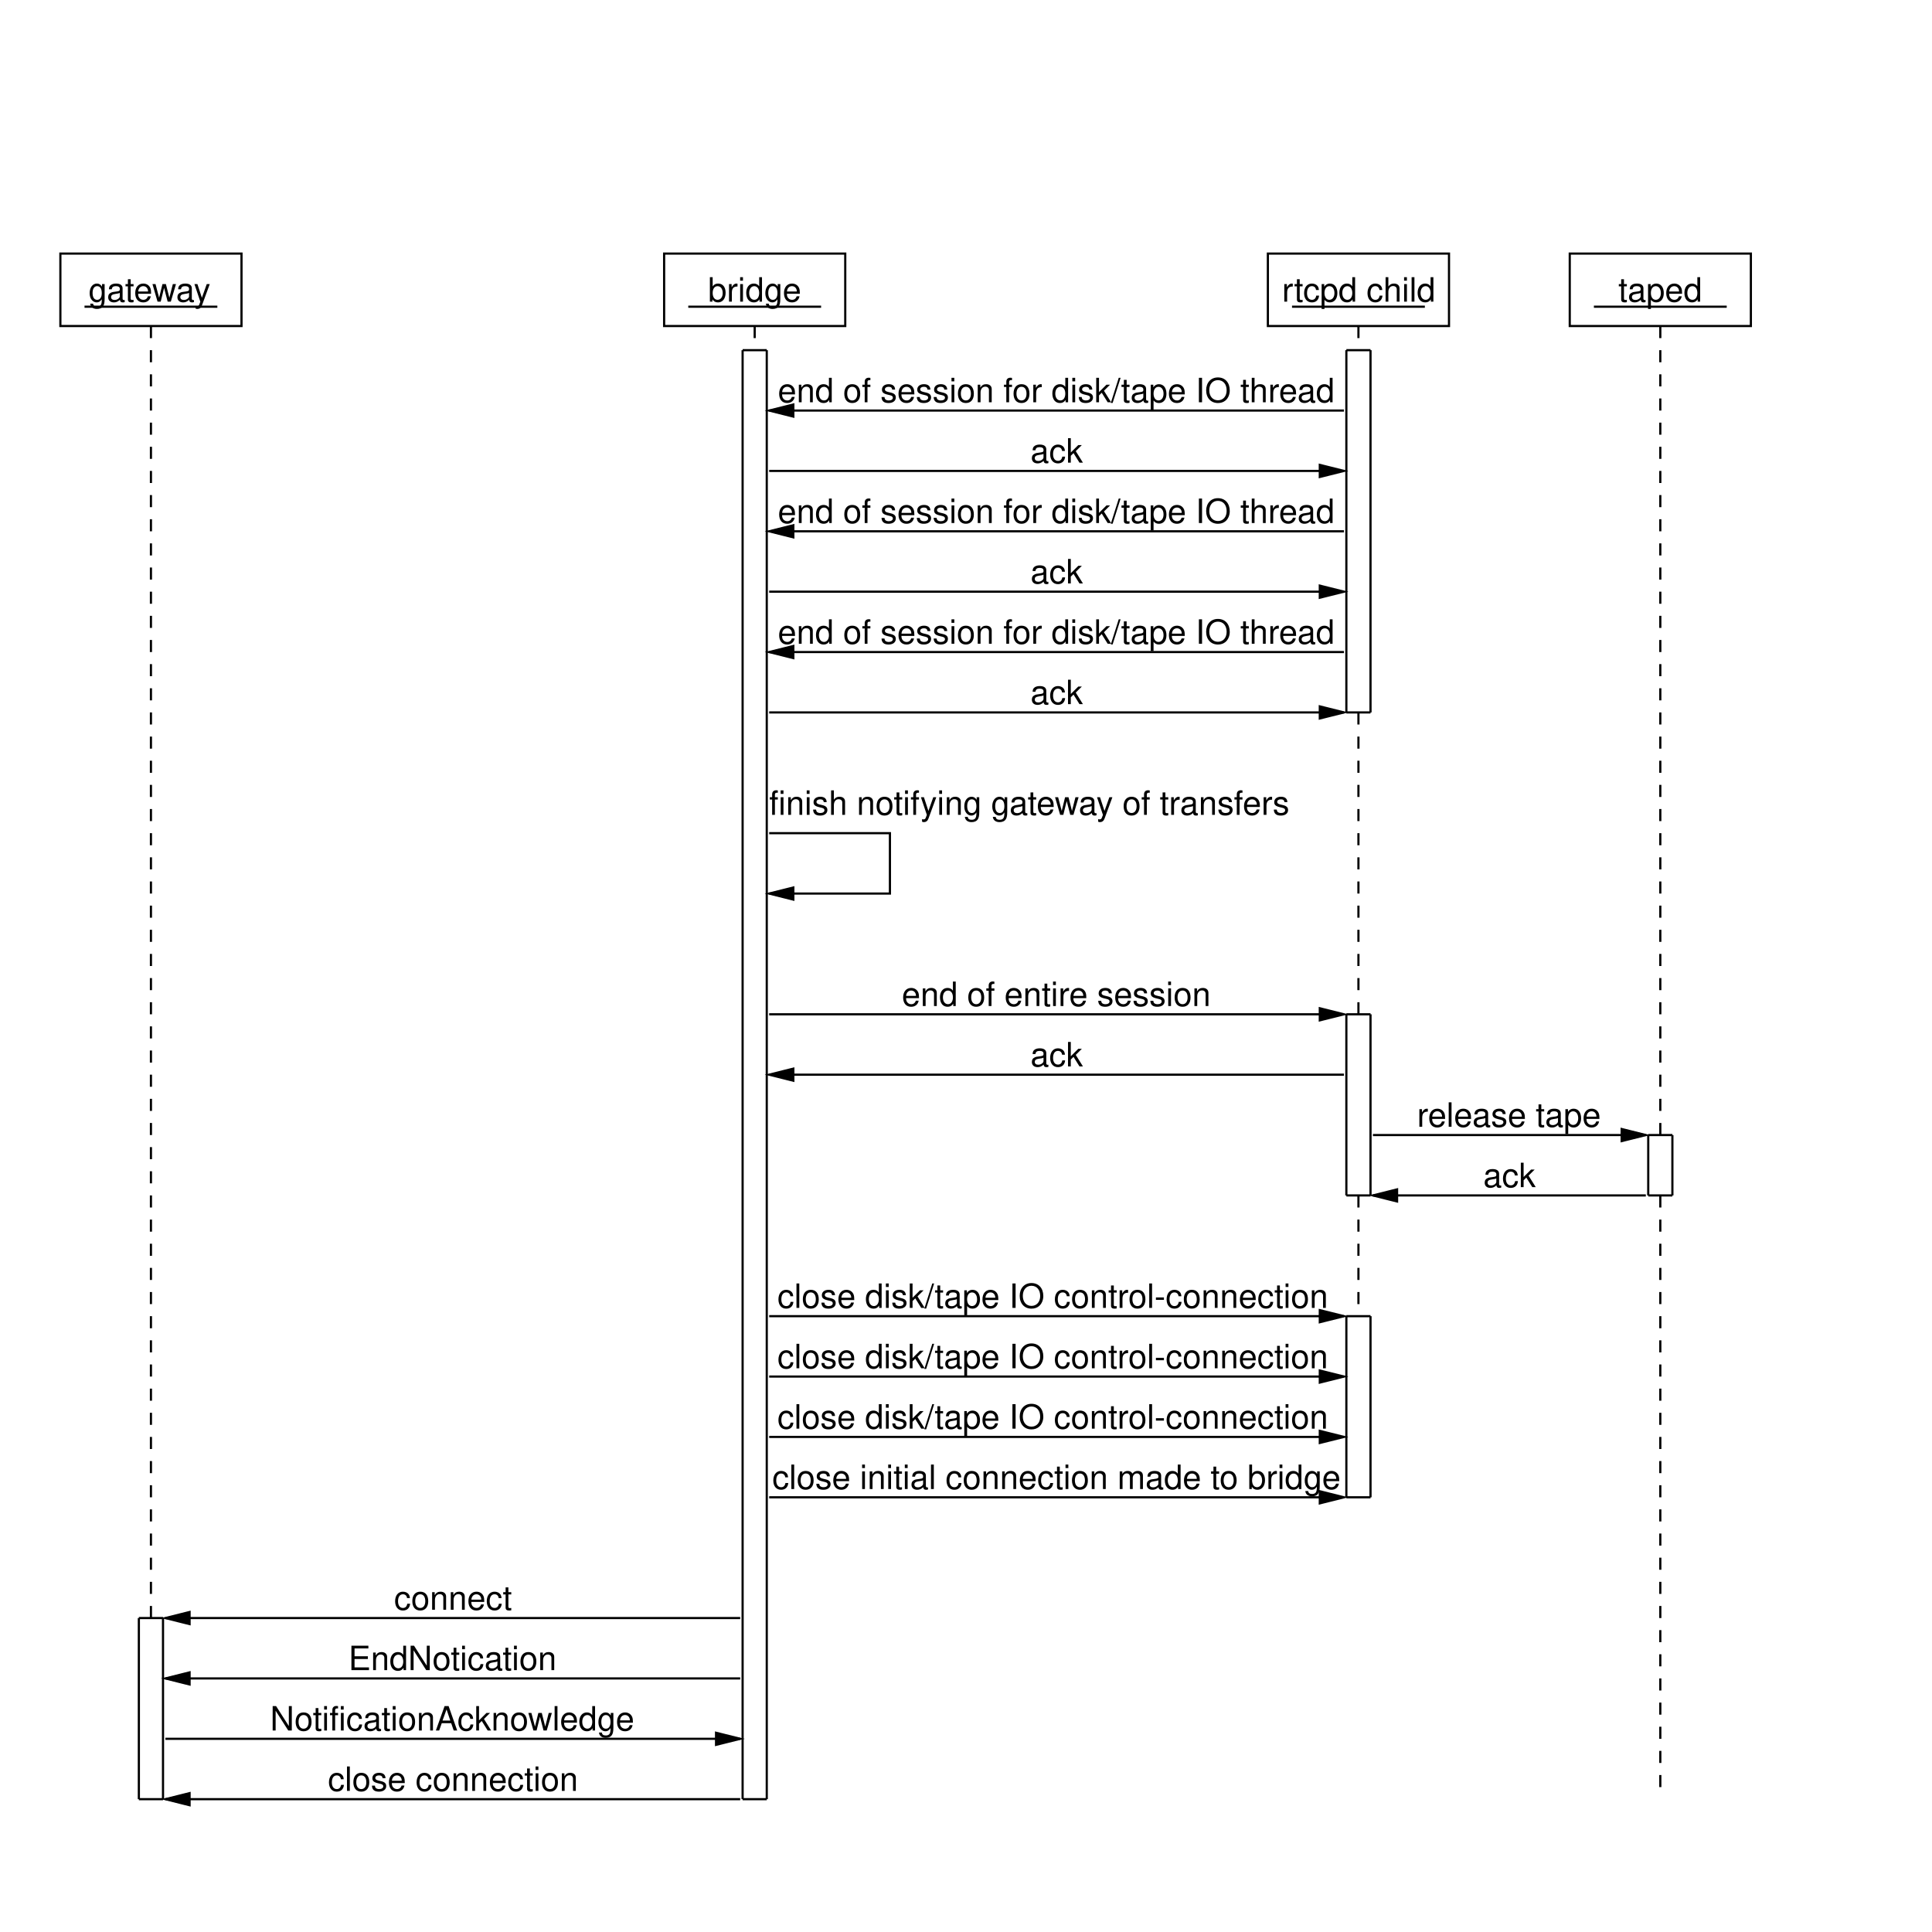
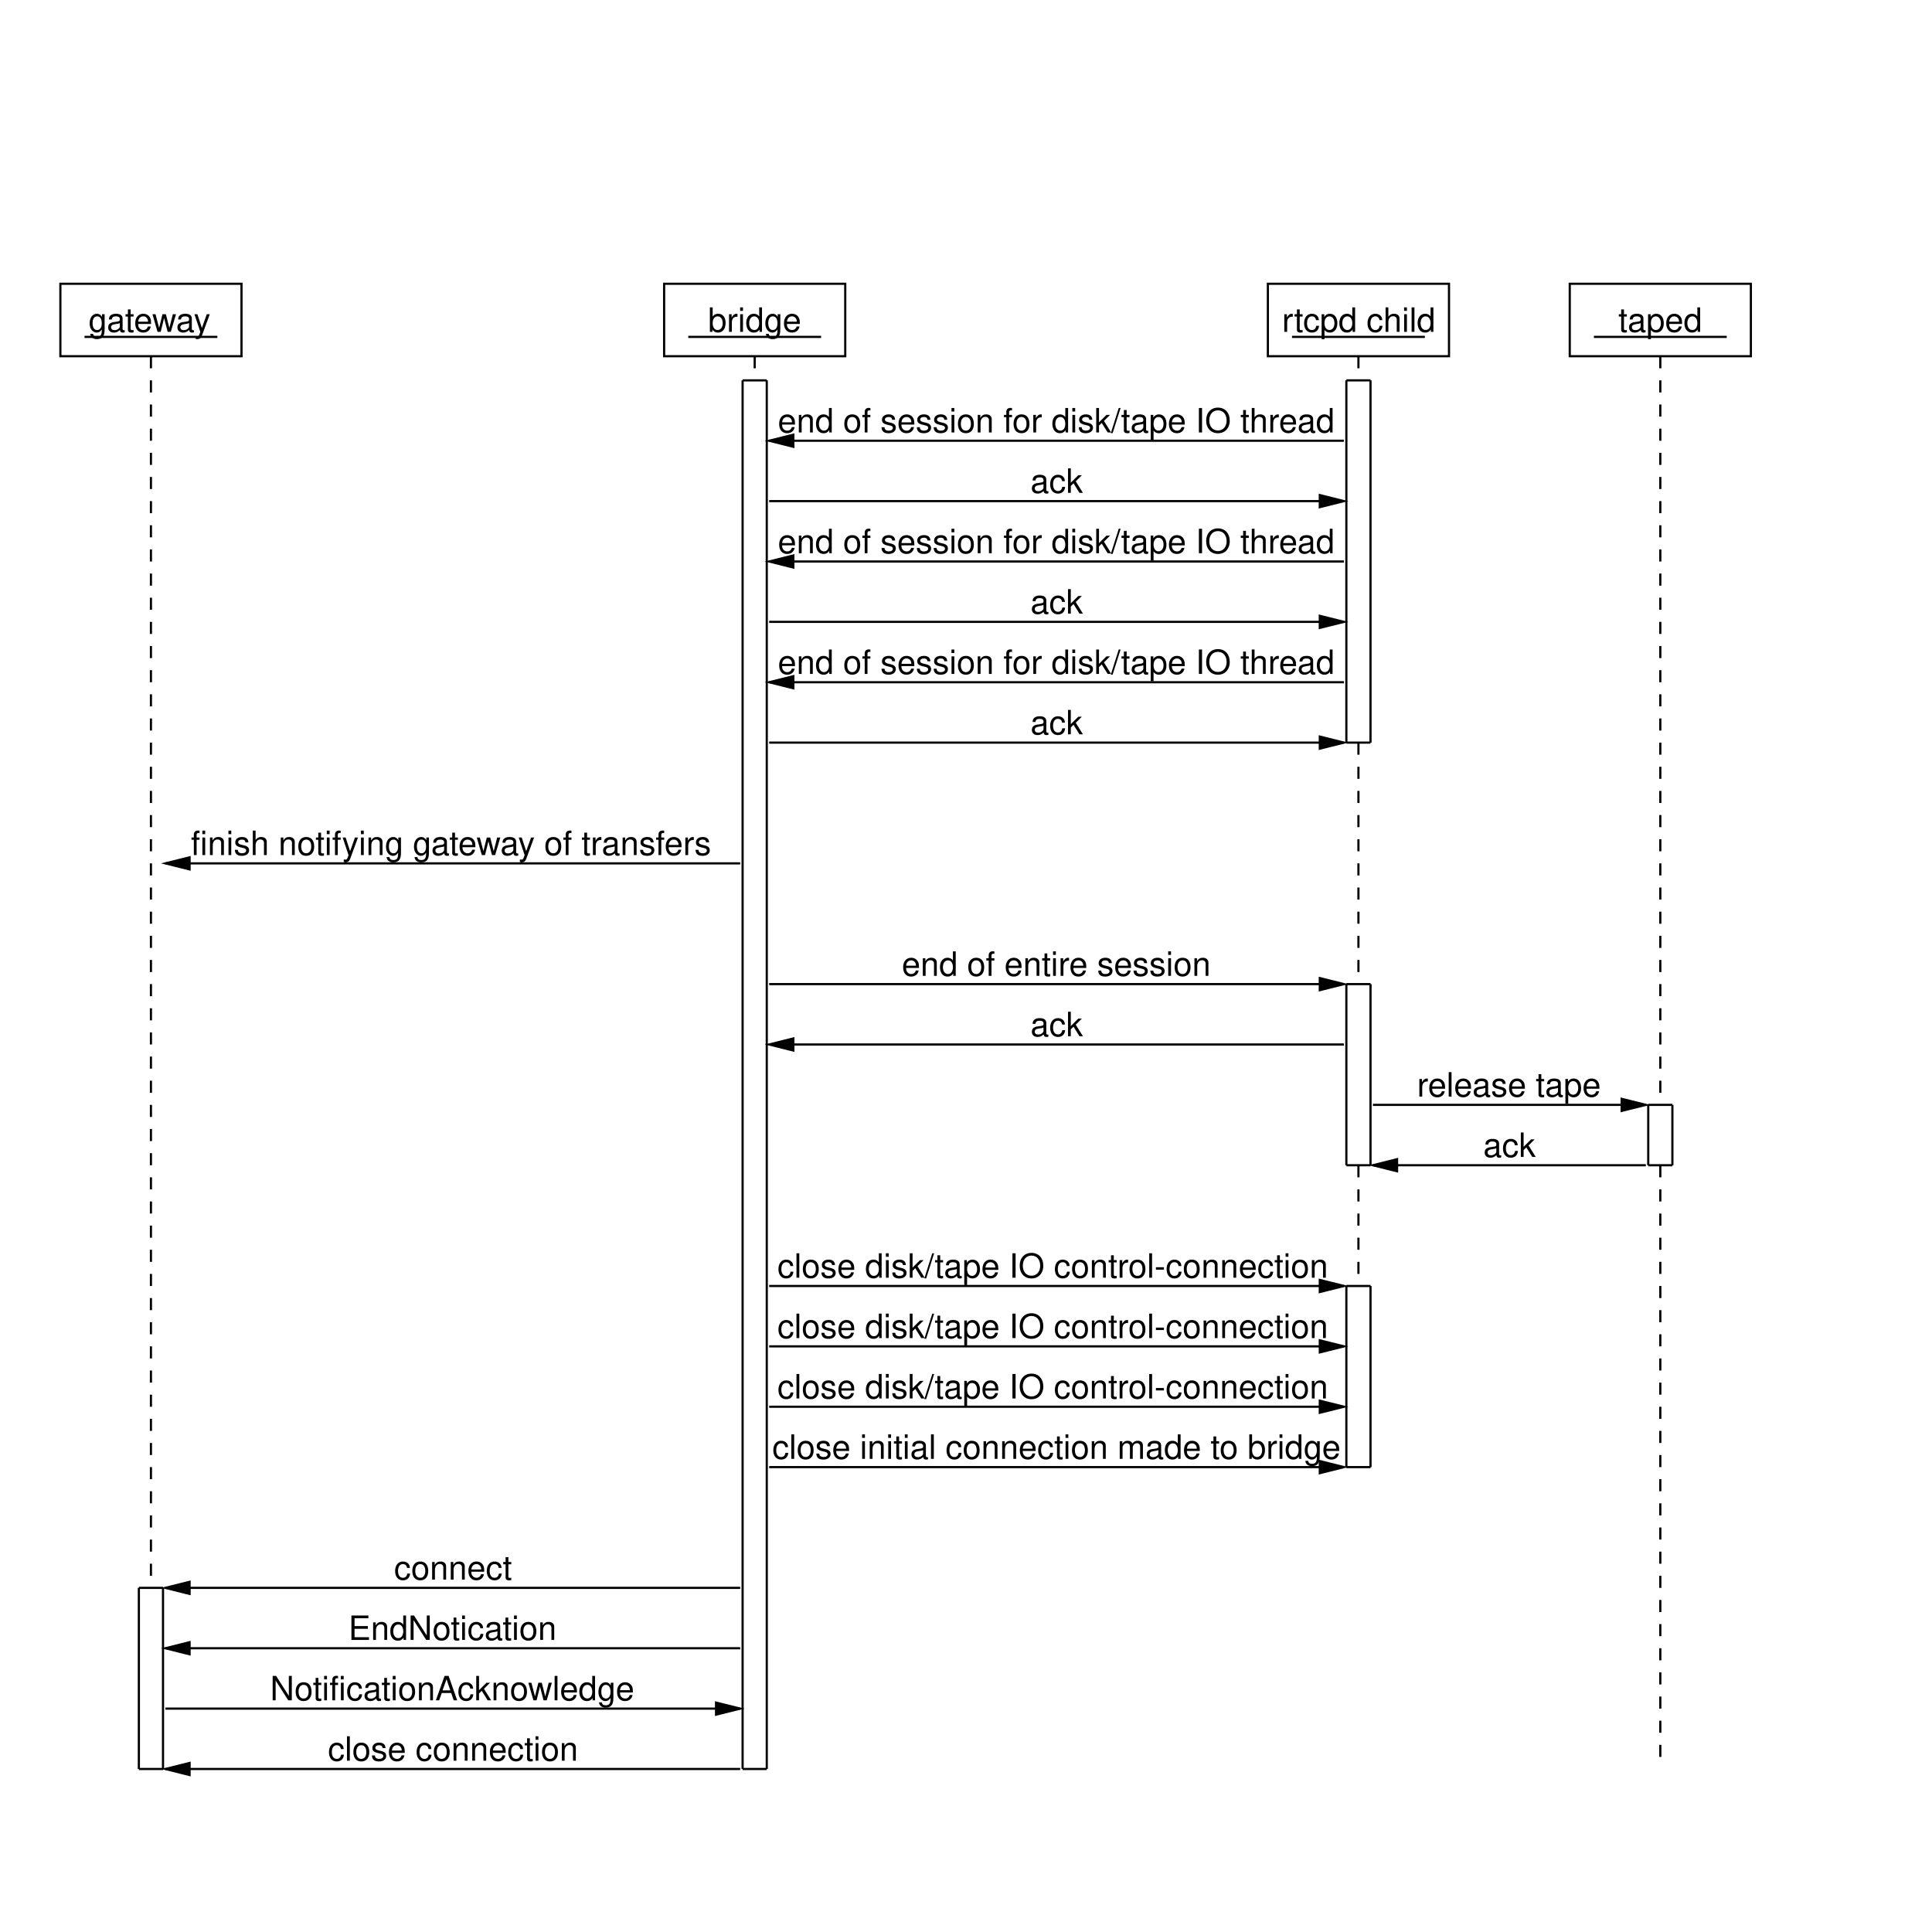
<svg xmlns="http://www.w3.org/2000/svg" version="1.1" baseProfile="full" id="body" width="8in" height="8in" viewBox="0 0 1 1" preserveAspectRatio="none">
  <rect id="background" x="0" y="0" width="1" height="1" stroke="none" fill="white" />
-   <g id="content" transform="translate(0.078125,0.06875) scale(1,-1) scale(0.125) " xml:space="preserve" stroke="black" stroke-linecap="butt" stroke-linejoin="miter" stroke-miterlimit="10.433" stroke-dasharray="none" stroke-dashoffset="0" stroke-opacity="1" fill="none" fill-rule="evenodd" fill-opacity="1" font-style="normal" font-variant="normal" font-weight="normal" font-stretch="normal" font-size-adjust="none" letter-spacing="normal" word-spacing="normal" text-anchor="start">
+   <g id="content" transform="translate(0.078125,0.084375) scale(1,-1) scale(0.125) " xml:space="preserve" stroke="black" stroke-linecap="butt" stroke-linejoin="miter" stroke-miterlimit="10.433" stroke-dasharray="none" stroke-dashoffset="0" stroke-opacity="1" fill="none" fill-rule="evenodd" fill-opacity="1" font-style="normal" font-variant="normal" font-weight="normal" font-stretch="normal" font-size-adjust="none" letter-spacing="normal" word-spacing="normal" text-anchor="start">
    <rect x="-0.375" y="-0.8" width="0.75" height="0.3" stroke-width="0.009" />
    <text transform="translate(-0.25861,-0.69903) scale(1,-1) scale(0.0069444) " font-family="Helvetica,sans-serif" font-size="20px" stroke="none" fill="black">gateway</text>
    <line x1="-0.275" y1="-0.72" x2="0.275" y2="-0.72" stroke-width="0.009" />
    <rect x="2.125" y="-0.8" width="0.75" height="0.3" stroke-width="0.009" />
    <text transform="translate(2.307,-0.69903) scale(1,-1) scale(0.0069444) " font-family="Helvetica,sans-serif" font-size="20px" stroke="none" fill="black">bridge</text>
    <line x1="2.225" y1="-0.72" x2="2.775" y2="-0.72" stroke-width="0.009" />
    <rect x="4.625" y="-0.8" width="0.75" height="0.3" stroke-width="0.009" />
    <text transform="translate(4.6835,-0.69903) scale(1,-1) scale(0.0069444) " font-family="Helvetica,sans-serif" font-size="20px" stroke="none" fill="black">rtcpd child</text>
    <line x1="4.725" y1="-0.72" x2="5.275" y2="-0.72" stroke-width="0.009" />
    <rect x="5.875" y="-0.8" width="0.75" height="0.3" stroke-width="0.009" />
    <text transform="translate(6.0762,-0.69903) scale(1,-1) scale(0.0069444) " font-family="Helvetica,sans-serif" font-size="20px" stroke="none" fill="black">taped</text>
    <line x1="5.975" y1="-0.72" x2="6.525" y2="-0.72" stroke-width="0.009" />
    <line x1="5" y1="-0.8" x2="5" y2="-0.9" stroke-width="0.009" stroke-dasharray="0.05, 0.05" />
    <line x1="4.95" y1="-0.9" x2="5.05" y2="-0.9" stroke-width="0.009" />
    <line x1="2.5" y1="-0.8" x2="2.5" y2="-0.9" stroke-width="0.009" stroke-dasharray="0.05, 0.05" />
    <line x1="2.45" y1="-0.9" x2="2.55" y2="-0.9" stroke-width="0.009" />
    <line x1="4.94" y1="-1.15" x2="2.56" y2="-1.15" stroke-width="0.009" />
    <polygon points="2.66,-1.175 2.56,-1.15 2.66,-1.125 " stroke-width="0.009" fill="black" />
    <text transform="translate(2.5958,-1.1157) scale(1,-1) scale(0.0069444) " font-family="Helvetica,sans-serif" font-size="20px" stroke="none" fill="black">end of session for disk/tape IO thread</text>
    <text transform="translate(3.7307,-1.2824) scale(1,-1) scale(0.0069444) " font-family="Helvetica,sans-serif" font-size="20px" stroke="none" fill="black"> </text>
    <line x1="2.56" y1="-1.4" x2="4.94" y2="-1.4" stroke-width="0.009" />
    <polygon points="4.84,-1.375 4.94,-1.4 4.84,-1.425 " stroke-width="0.009" fill="black" />
    <text transform="translate(3.6419,-1.3657) scale(1,-1) scale(0.0069444) " font-family="Helvetica,sans-serif" font-size="20px" stroke="none" fill="black">ack</text>
    <text transform="translate(3.7307,-1.5324) scale(1,-1) scale(0.0069444) " font-family="Helvetica,sans-serif" font-size="20px" stroke="none" fill="black"> </text>
    <line x1="4.94" y1="-1.65" x2="2.56" y2="-1.65" stroke-width="0.009" />
    <polygon points="2.66,-1.675 2.56,-1.65 2.66,-1.625 " stroke-width="0.009" fill="black" />
    <text transform="translate(2.5958,-1.6157) scale(1,-1) scale(0.0069444) " font-family="Helvetica,sans-serif" font-size="20px" stroke="none" fill="black">end of session for disk/tape IO thread</text>
    <text transform="translate(3.7307,-1.7824) scale(1,-1) scale(0.0069444) " font-family="Helvetica,sans-serif" font-size="20px" stroke="none" fill="black"> </text>
    <line x1="2.56" y1="-1.9" x2="4.94" y2="-1.9" stroke-width="0.009" />
    <polygon points="4.84,-1.875 4.94,-1.9 4.84,-1.925 " stroke-width="0.009" fill="black" />
    <text transform="translate(3.6419,-1.8657) scale(1,-1) scale(0.0069444) " font-family="Helvetica,sans-serif" font-size="20px" stroke="none" fill="black">ack</text>
    <text transform="translate(3.7307,-2.0324) scale(1,-1) scale(0.0069444) " font-family="Helvetica,sans-serif" font-size="20px" stroke="none" fill="black"> </text>
    <line x1="4.94" y1="-2.15" x2="2.56" y2="-2.15" stroke-width="0.009" />
    <polygon points="2.66,-2.175 2.56,-2.15 2.66,-2.125 " stroke-width="0.009" fill="black" />
    <text transform="translate(2.5958,-2.1157) scale(1,-1) scale(0.0069444) " font-family="Helvetica,sans-serif" font-size="20px" stroke="none" fill="black">end of session for disk/tape IO thread</text>
    <text transform="translate(3.7307,-2.2824) scale(1,-1) scale(0.0069444) " font-family="Helvetica,sans-serif" font-size="20px" stroke="none" fill="black"> </text>
    <line x1="2.56" y1="-2.4" x2="4.94" y2="-2.4" stroke-width="0.009" />
    <polygon points="4.84,-2.375 4.94,-2.4 4.84,-2.425 " stroke-width="0.009" fill="black" />
    <text transform="translate(3.6419,-2.3657) scale(1,-1) scale(0.0069444) " font-family="Helvetica,sans-serif" font-size="20px" stroke="none" fill="black">ack</text>
    <text transform="translate(3.7307,-2.5324) scale(1,-1) scale(0.0069444) " font-family="Helvetica,sans-serif" font-size="20px" stroke="none" fill="black"> </text>
    <line x1="4.95" y1="-0.9" x2="4.95" y2="-2.4" stroke-width="0.009" />
    <line x1="5.05" y1="-0.9" x2="5.05" y2="-2.4" stroke-width="0.009" />
    <line x1="4.95" y1="-2.4" x2="5.05" y2="-2.4" stroke-width="0.009" />
-     <polyline points="2.56,-2.9 3.06,-2.9 3.06,-3.15 2.56,-3.15 " stroke-width="0.009" />
-     <polygon points="2.66,-3.175 2.56,-3.15 2.66,-3.125 " stroke-width="0.009" fill="black" />
-     <text transform="translate(2.56,-2.824) scale(1,-1) scale(0.0069444) " font-family="Helvetica,sans-serif" font-size="20px" stroke="none" fill="black">finish notifying gateway of transfers</text>
-     <text transform="translate(2.5407,-2.9907) scale(1,-1) scale(0.0069444) " font-family="Helvetica,sans-serif" font-size="20px" stroke="none" fill="black"> </text>
-     <text transform="translate(2.5407,-3.1574) scale(1,-1) scale(0.0069444) " font-family="Helvetica,sans-serif" font-size="20px" stroke="none" fill="black"> </text>
-     <text transform="translate(2.5407,-3.324) scale(1,-1) scale(0.0069444) " font-family="Helvetica,sans-serif" font-size="20px" stroke="none" fill="black"> </text>
-     <line x1="2.56" y1="-3.65" x2="4.94" y2="-3.65" stroke-width="0.009" />
-     <polygon points="4.84,-3.625 4.94,-3.65 4.84,-3.675 " stroke-width="0.009" fill="black" />
-     <text transform="translate(3.1092,-3.6157) scale(1,-1) scale(0.0069444) " font-family="Helvetica,sans-serif" font-size="20px" stroke="none" fill="black">end of entire session</text>
+     <line x1="2.44" y1="-2.9" x2="0.06" y2="-2.9" stroke-width="0.009" />
+     <polygon points="0.16,-2.925 0.06,-2.9 0.16,-2.875 " stroke-width="0.009" fill="black" />
+     <text transform="translate(0.16542,-2.8657) scale(1,-1) scale(0.0069444) " font-family="Helvetica,sans-serif" font-size="20px" stroke="none" fill="black">finish notifying gateway of transfers</text>
+     <text transform="translate(1.2307,-3.0324) scale(1,-1) scale(0.0069444) " font-family="Helvetica,sans-serif" font-size="20px" stroke="none" fill="black"> </text>
+     <line x1="2.56" y1="-3.4" x2="4.94" y2="-3.4" stroke-width="0.009" />
+     <polygon points="4.84,-3.375 4.94,-3.4 4.84,-3.425 " stroke-width="0.009" fill="black" />
+     <text transform="translate(3.1092,-3.3657) scale(1,-1) scale(0.0069444) " font-family="Helvetica,sans-serif" font-size="20px" stroke="none" fill="black">end of entire session</text>
+     <text transform="translate(3.7307,-3.5324) scale(1,-1) scale(0.0069444) " font-family="Helvetica,sans-serif" font-size="20px" stroke="none" fill="black"> </text>
+     <line x1="5" y1="-2.4" x2="5" y2="-3.4" stroke-width="0.009" stroke-dasharray="0.05, 0.05" />
+     <line x1="4.95" y1="-3.4" x2="5.05" y2="-3.4" stroke-width="0.009" />
+     <line x1="4.94" y1="-3.65" x2="2.56" y2="-3.65" stroke-width="0.009" />
+     <polygon points="2.66,-3.675 2.56,-3.65 2.66,-3.625 " stroke-width="0.009" fill="black" />
+     <text transform="translate(3.6419,-3.6157) scale(1,-1) scale(0.0069444) " font-family="Helvetica,sans-serif" font-size="20px" stroke="none" fill="black">ack</text>
    <text transform="translate(3.7307,-3.7824) scale(1,-1) scale(0.0069444) " font-family="Helvetica,sans-serif" font-size="20px" stroke="none" fill="black"> </text>
-     <line x1="5" y1="-2.4" x2="5" y2="-3.65" stroke-width="0.009" stroke-dasharray="0.05, 0.05" />
-     <line x1="4.95" y1="-3.65" x2="5.05" y2="-3.65" stroke-width="0.009" />
-     <line x1="4.94" y1="-3.9" x2="2.56" y2="-3.9" stroke-width="0.009" />
-     <polygon points="2.66,-3.925 2.56,-3.9 2.66,-3.875 " stroke-width="0.009" fill="black" />
-     <text transform="translate(3.6419,-3.8657) scale(1,-1) scale(0.0069444) " font-family="Helvetica,sans-serif" font-size="20px" stroke="none" fill="black">ack</text>
-     <text transform="translate(3.7307,-4.0324) scale(1,-1) scale(0.0069444) " font-family="Helvetica,sans-serif" font-size="20px" stroke="none" fill="black"> </text>
-     <line x1="5.06" y1="-4.15" x2="6.19" y2="-4.15" stroke-width="0.009" />
-     <polygon points="6.09,-4.125 6.19,-4.15 6.09,-4.175 " stroke-width="0.009" fill="black" />
-     <text transform="translate(5.2428,-4.1157) scale(1,-1) scale(0.0069444) " font-family="Helvetica,sans-serif" font-size="20px" stroke="none" fill="black">release tape</text>
+     <line x1="5.06" y1="-3.9" x2="6.19" y2="-3.9" stroke-width="0.009" />
+     <polygon points="6.09,-3.875 6.19,-3.9 6.09,-3.925 " stroke-width="0.009" fill="black" />
+     <text transform="translate(5.2428,-3.8657) scale(1,-1) scale(0.0069444) " font-family="Helvetica,sans-serif" font-size="20px" stroke="none" fill="black">release tape</text>
+     <text transform="translate(5.6057,-4.0324) scale(1,-1) scale(0.0069444) " font-family="Helvetica,sans-serif" font-size="20px" stroke="none" fill="black"> </text>
+     <line x1="6.25" y1="-0.8" x2="6.25" y2="-3.9" stroke-width="0.009" stroke-dasharray="0.05, 0.05" />
+     <line x1="6.2" y1="-3.9" x2="6.3" y2="-3.9" stroke-width="0.009" />
+     <line x1="6.19" y1="-4.15" x2="5.06" y2="-4.15" stroke-width="0.009" />
+     <polygon points="5.16,-4.175 5.06,-4.15 5.16,-4.125 " stroke-width="0.009" fill="black" />
+     <text transform="translate(5.5169,-4.1157) scale(1,-1) scale(0.0069444) " font-family="Helvetica,sans-serif" font-size="20px" stroke="none" fill="black">ack</text>
    <text transform="translate(5.6057,-4.2824) scale(1,-1) scale(0.0069444) " font-family="Helvetica,sans-serif" font-size="20px" stroke="none" fill="black"> </text>
-     <line x1="6.25" y1="-0.8" x2="6.25" y2="-4.15" stroke-width="0.009" stroke-dasharray="0.05, 0.05" />
+     <line x1="6.2" y1="-3.9" x2="6.2" y2="-4.15" stroke-width="0.009" />
+     <line x1="6.3" y1="-3.9" x2="6.3" y2="-4.15" stroke-width="0.009" />
    <line x1="6.2" y1="-4.15" x2="6.3" y2="-4.15" stroke-width="0.009" />
-     <line x1="6.19" y1="-4.4" x2="5.06" y2="-4.4" stroke-width="0.009" />
-     <polygon points="5.16,-4.425 5.06,-4.4 5.16,-4.375 " stroke-width="0.009" fill="black" />
-     <text transform="translate(5.5169,-4.3657) scale(1,-1) scale(0.0069444) " font-family="Helvetica,sans-serif" font-size="20px" stroke="none" fill="black">ack</text>
-     <text transform="translate(5.6057,-4.5324) scale(1,-1) scale(0.0069444) " font-family="Helvetica,sans-serif" font-size="20px" stroke="none" fill="black"> </text>
-     <line x1="6.2" y1="-4.15" x2="6.2" y2="-4.4" stroke-width="0.009" />
-     <line x1="6.3" y1="-4.15" x2="6.3" y2="-4.4" stroke-width="0.009" />
-     <line x1="6.2" y1="-4.4" x2="6.3" y2="-4.4" stroke-width="0.009" />
-     <line x1="4.95" y1="-3.65" x2="4.95" y2="-4.4" stroke-width="0.009" />
-     <line x1="5.05" y1="-3.65" x2="5.05" y2="-4.4" stroke-width="0.009" />
-     <line x1="4.95" y1="-4.4" x2="5.05" y2="-4.4" stroke-width="0.009" />
+     <line x1="4.95" y1="-3.4" x2="4.95" y2="-4.15" stroke-width="0.009" />
+     <line x1="5.05" y1="-3.4" x2="5.05" y2="-4.15" stroke-width="0.009" />
+     <line x1="4.95" y1="-4.15" x2="5.05" y2="-4.15" stroke-width="0.009" />
+     <line x1="2.56" y1="-4.65" x2="4.94" y2="-4.65" stroke-width="0.009" />
+     <polygon points="4.84,-4.625 4.94,-4.65 4.84,-4.675 " stroke-width="0.009" fill="black" />
+     <text transform="translate(2.594,-4.6157) scale(1,-1) scale(0.0069444) " font-family="Helvetica,sans-serif" font-size="20px" stroke="none" fill="black">close disk/tape IO control-connection</text>
+     <text transform="translate(3.7307,-4.7824) scale(1,-1) scale(0.0069444) " font-family="Helvetica,sans-serif" font-size="20px" stroke="none" fill="black"> </text>
+     <line x1="5" y1="-4.15" x2="5" y2="-4.65" stroke-width="0.009" stroke-dasharray="0.05, 0.05" />
+     <line x1="4.95" y1="-4.65" x2="5.05" y2="-4.65" stroke-width="0.009" />
    <line x1="2.56" y1="-4.9" x2="4.94" y2="-4.9" stroke-width="0.009" />
    <polygon points="4.84,-4.875 4.94,-4.9 4.84,-4.925 " stroke-width="0.009" fill="black" />
    <text transform="translate(2.594,-4.8657) scale(1,-1) scale(0.0069444) " font-family="Helvetica,sans-serif" font-size="20px" stroke="none" fill="black">close disk/tape IO control-connection</text>
    <text transform="translate(3.7307,-5.0324) scale(1,-1) scale(0.0069444) " font-family="Helvetica,sans-serif" font-size="20px" stroke="none" fill="black"> </text>
-     <line x1="5" y1="-4.4" x2="5" y2="-4.9" stroke-width="0.009" stroke-dasharray="0.05, 0.05" />
-     <line x1="4.95" y1="-4.9" x2="5.05" y2="-4.9" stroke-width="0.009" />
    <line x1="2.56" y1="-5.15" x2="4.94" y2="-5.15" stroke-width="0.009" />
    <polygon points="4.84,-5.125 4.94,-5.15 4.84,-5.175 " stroke-width="0.009" fill="black" />
    <text transform="translate(2.594,-5.1157) scale(1,-1) scale(0.0069444) " font-family="Helvetica,sans-serif" font-size="20px" stroke="none" fill="black">close disk/tape IO control-connection</text>
    <text transform="translate(3.7307,-5.2824) scale(1,-1) scale(0.0069444) " font-family="Helvetica,sans-serif" font-size="20px" stroke="none" fill="black"> </text>
    <line x1="2.56" y1="-5.4" x2="4.94" y2="-5.4" stroke-width="0.009" />
    <polygon points="4.84,-5.375 4.94,-5.4 4.84,-5.425 " stroke-width="0.009" fill="black" />
-     <text transform="translate(2.594,-5.3657) scale(1,-1) scale(0.0069444) " font-family="Helvetica,sans-serif" font-size="20px" stroke="none" fill="black">close disk/tape IO control-connection</text>
+     <text transform="translate(2.5728,-5.3657) scale(1,-1) scale(0.0069444) " font-family="Helvetica,sans-serif" font-size="20px" stroke="none" fill="black">close initial connection made to bridge</text>
    <text transform="translate(3.7307,-5.5324) scale(1,-1) scale(0.0069444) " font-family="Helvetica,sans-serif" font-size="20px" stroke="none" fill="black"> </text>
-     <line x1="2.56" y1="-5.65" x2="4.94" y2="-5.65" stroke-width="0.009" />
-     <polygon points="4.84,-5.625 4.94,-5.65 4.84,-5.675 " stroke-width="0.009" fill="black" />
-     <text transform="translate(2.5728,-5.6157) scale(1,-1) scale(0.0069444) " font-family="Helvetica,sans-serif" font-size="20px" stroke="none" fill="black">close initial connection made to bridge</text>
-     <text transform="translate(3.7307,-5.7824) scale(1,-1) scale(0.0069444) " font-family="Helvetica,sans-serif" font-size="20px" stroke="none" fill="black"> </text>
-     <line x1="4.95" y1="-4.9" x2="4.95" y2="-5.65" stroke-width="0.009" />
-     <line x1="5.05" y1="-4.9" x2="5.05" y2="-5.65" stroke-width="0.009" />
-     <line x1="4.95" y1="-5.65" x2="5.05" y2="-5.65" stroke-width="0.009" />
-     <line x1="5" y1="-5.65" x2="5" y2="-5.65" stroke-width="0.009" stroke-dasharray="0.05, 0.05" />
+     <line x1="4.95" y1="-4.65" x2="4.95" y2="-5.4" stroke-width="0.009" />
+     <line x1="5.05" y1="-4.65" x2="5.05" y2="-5.4" stroke-width="0.009" />
+     <line x1="4.95" y1="-5.4" x2="5.05" y2="-5.4" stroke-width="0.009" />
+     <line x1="5" y1="-5.4" x2="5" y2="-5.4" stroke-width="0.009" stroke-dasharray="0.05, 0.05" />
+     <line x1="2.44" y1="-5.9" x2="0.06" y2="-5.9" stroke-width="0.009" />
+     <polygon points="0.16,-5.925 0.06,-5.9 0.16,-5.875 " stroke-width="0.009" fill="black" />
+     <text transform="translate(1.0068,-5.8657) scale(1,-1) scale(0.0069444) " font-family="Helvetica,sans-serif" font-size="20px" stroke="none" fill="black">connect</text>
+     <text transform="translate(1.2307,-6.0324) scale(1,-1) scale(0.0069444) " font-family="Helvetica,sans-serif" font-size="20px" stroke="none" fill="black"> </text>
+     <line x1="0" y1="-0.8" x2="0" y2="-5.9" stroke-width="0.009" stroke-dasharray="0.05, 0.05" />
+     <line x1="-0.05" y1="-5.9" x2="0.05" y2="-5.9" stroke-width="0.009" />
    <line x1="2.44" y1="-6.15" x2="0.06" y2="-6.15" stroke-width="0.009" />
    <polygon points="0.16,-6.175 0.06,-6.15 0.16,-6.125 " stroke-width="0.009" fill="black" />
-     <text transform="translate(1.0068,-6.1157) scale(1,-1) scale(0.0069444) " font-family="Helvetica,sans-serif" font-size="20px" stroke="none" fill="black">connect</text>
+     <text transform="translate(0.81771,-6.1157) scale(1,-1) scale(0.0069444) " font-family="Helvetica,sans-serif" font-size="20px" stroke="none" fill="black">EndNotication</text>
    <text transform="translate(1.2307,-6.2824) scale(1,-1) scale(0.0069444) " font-family="Helvetica,sans-serif" font-size="20px" stroke="none" fill="black"> </text>
-     <line x1="0" y1="-0.8" x2="0" y2="-6.15" stroke-width="0.009" stroke-dasharray="0.05, 0.05" />
-     <line x1="-0.05" y1="-6.15" x2="0.05" y2="-6.15" stroke-width="0.009" />
-     <line x1="2.44" y1="-6.4" x2="0.06" y2="-6.4" stroke-width="0.009" />
-     <polygon points="0.16,-6.425 0.06,-6.4 0.16,-6.375 " stroke-width="0.009" fill="black" />
-     <text transform="translate(0.81771,-6.3657) scale(1,-1) scale(0.0069444) " font-family="Helvetica,sans-serif" font-size="20px" stroke="none" fill="black">EndNotication</text>
+     <line x1="0.06" y1="-6.4" x2="2.44" y2="-6.4" stroke-width="0.009" />
+     <polygon points="2.34,-6.375 2.44,-6.4 2.34,-6.425 " stroke-width="0.009" fill="black" />
+     <text transform="translate(0.49354,-6.3657) scale(1,-1) scale(0.0069444) " font-family="Helvetica,sans-serif" font-size="20px" stroke="none" fill="black">NotificationAcknowledge</text>
    <text transform="translate(1.2307,-6.5324) scale(1,-1) scale(0.0069444) " font-family="Helvetica,sans-serif" font-size="20px" stroke="none" fill="black"> </text>
-     <line x1="0.06" y1="-6.65" x2="2.44" y2="-6.65" stroke-width="0.009" />
-     <polygon points="2.34,-6.625 2.44,-6.65 2.34,-6.675 " stroke-width="0.009" fill="black" />
-     <text transform="translate(0.49354,-6.6157) scale(1,-1) scale(0.0069444) " font-family="Helvetica,sans-serif" font-size="20px" stroke="none" fill="black">NotificationAcknowledge</text>
+     <line x1="2.44" y1="-6.65" x2="0.06" y2="-6.65" stroke-width="0.009" />
+     <polygon points="0.16,-6.675 0.06,-6.65 0.16,-6.625 " stroke-width="0.009" fill="black" />
+     <text transform="translate(0.73278,-6.6157) scale(1,-1) scale(0.0069444) " font-family="Helvetica,sans-serif" font-size="20px" stroke="none" fill="black">close connection</text>
    <text transform="translate(1.2307,-6.7824) scale(1,-1) scale(0.0069444) " font-family="Helvetica,sans-serif" font-size="20px" stroke="none" fill="black"> </text>
-     <line x1="2.44" y1="-6.9" x2="0.06" y2="-6.9" stroke-width="0.009" />
-     <polygon points="0.16,-6.925 0.06,-6.9 0.16,-6.875 " stroke-width="0.009" fill="black" />
-     <text transform="translate(0.73278,-6.8657) scale(1,-1) scale(0.0069444) " font-family="Helvetica,sans-serif" font-size="20px" stroke="none" fill="black">close connection</text>
-     <text transform="translate(1.2307,-7.0324) scale(1,-1) scale(0.0069444) " font-family="Helvetica,sans-serif" font-size="20px" stroke="none" fill="black"> </text>
-     <line x1="-0.05" y1="-6.15" x2="-0.05" y2="-6.9" stroke-width="0.009" />
-     <line x1="0.05" y1="-6.15" x2="0.05" y2="-6.9" stroke-width="0.009" />
-     <line x1="-0.05" y1="-6.9" x2="0.05" y2="-6.9" stroke-width="0.009" />
-     <line x1="2.45" y1="-0.9" x2="2.45" y2="-6.9" stroke-width="0.009" />
-     <line x1="2.55" y1="-0.9" x2="2.55" y2="-6.9" stroke-width="0.009" />
-     <line x1="2.45" y1="-6.9" x2="2.55" y2="-6.9" stroke-width="0.009" />
-     <line x1="2.5" y1="-6.9" x2="2.5" y2="-6.9" stroke-width="0.009" stroke-dasharray="0.05, 0.05" />
-     <line x1="0" y1="-6.9" x2="0" y2="-6.9" stroke-width="0.009" stroke-dasharray="0.05, 0.05" />
-     <line x1="6.25" y1="-4.4" x2="6.25" y2="-6.9" stroke-width="0.009" stroke-dasharray="0.05, 0.05" />
+     <line x1="-0.05" y1="-5.9" x2="-0.05" y2="-6.65" stroke-width="0.009" />
+     <line x1="0.05" y1="-5.9" x2="0.05" y2="-6.65" stroke-width="0.009" />
+     <line x1="-0.05" y1="-6.65" x2="0.05" y2="-6.65" stroke-width="0.009" />
+     <line x1="2.45" y1="-0.9" x2="2.45" y2="-6.65" stroke-width="0.009" />
+     <line x1="2.55" y1="-0.9" x2="2.55" y2="-6.65" stroke-width="0.009" />
+     <line x1="2.45" y1="-6.65" x2="2.55" y2="-6.65" stroke-width="0.009" />
+     <line x1="2.5" y1="-6.65" x2="2.5" y2="-6.65" stroke-width="0.009" stroke-dasharray="0.05, 0.05" />
+     <line x1="0" y1="-6.65" x2="0" y2="-6.65" stroke-width="0.009" stroke-dasharray="0.05, 0.05" />
+     <line x1="6.25" y1="-4.15" x2="6.25" y2="-6.65" stroke-width="0.009" stroke-dasharray="0.05, 0.05" />
  </g>
</svg>
